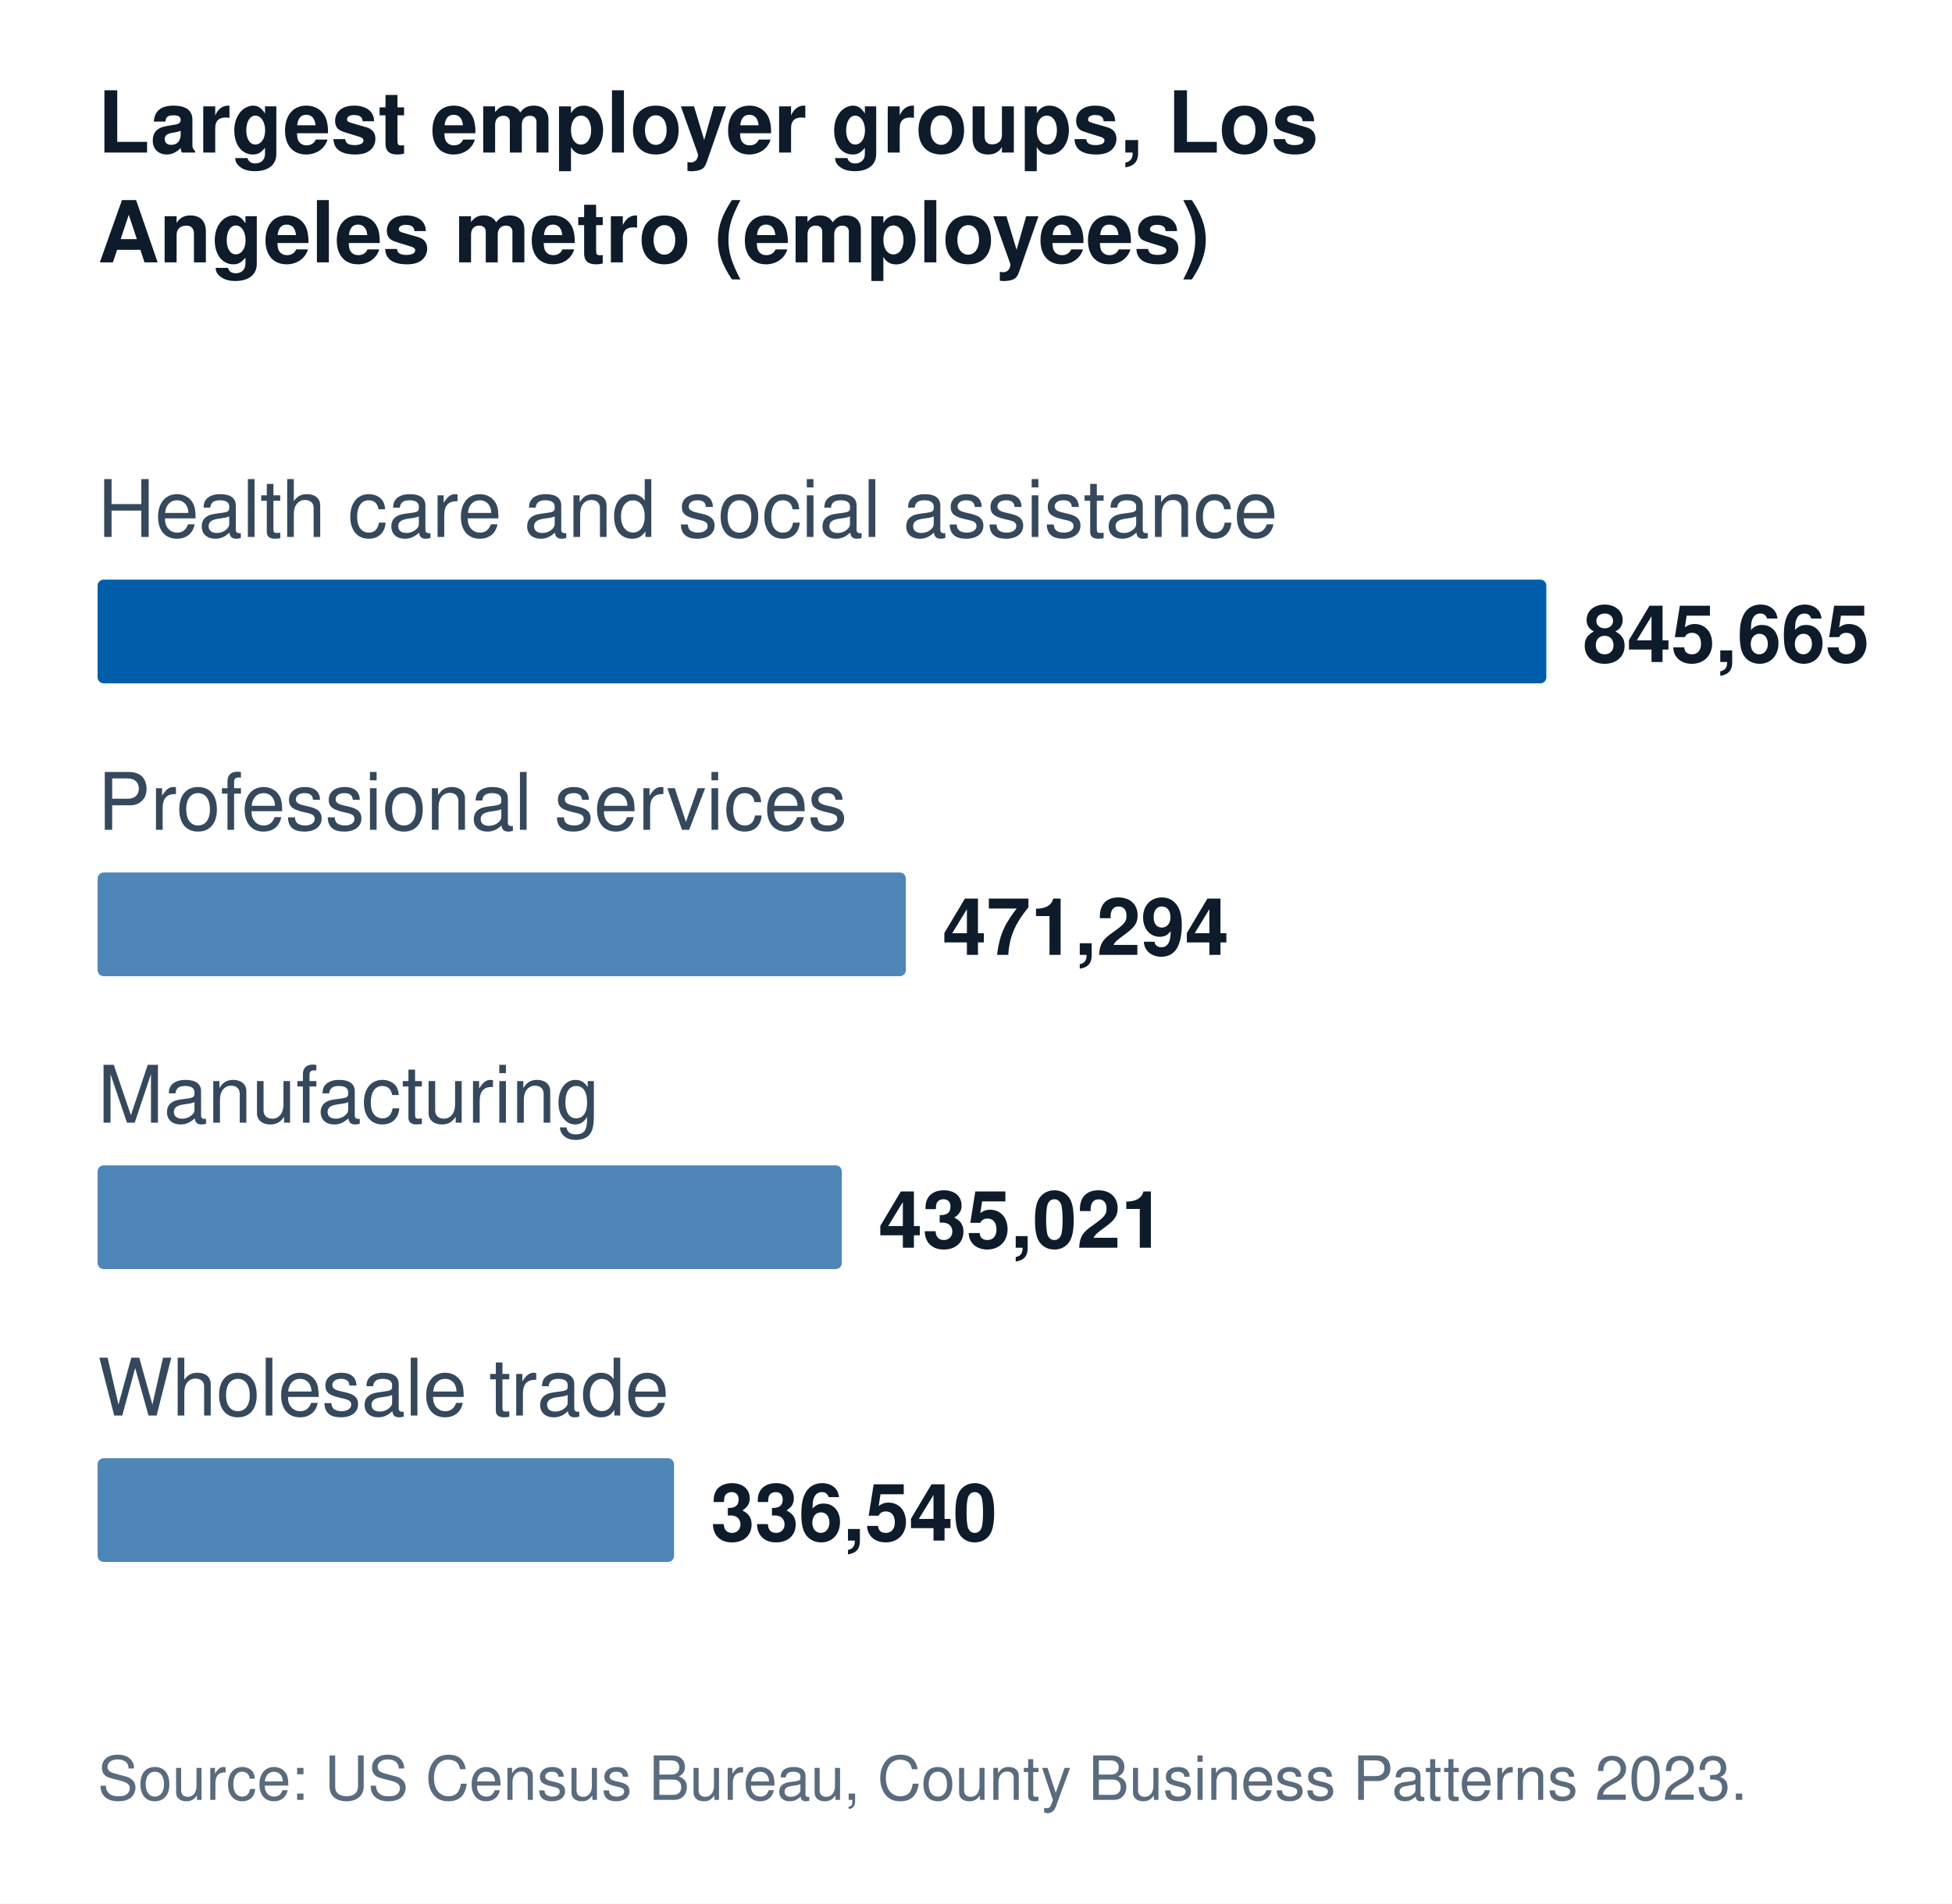
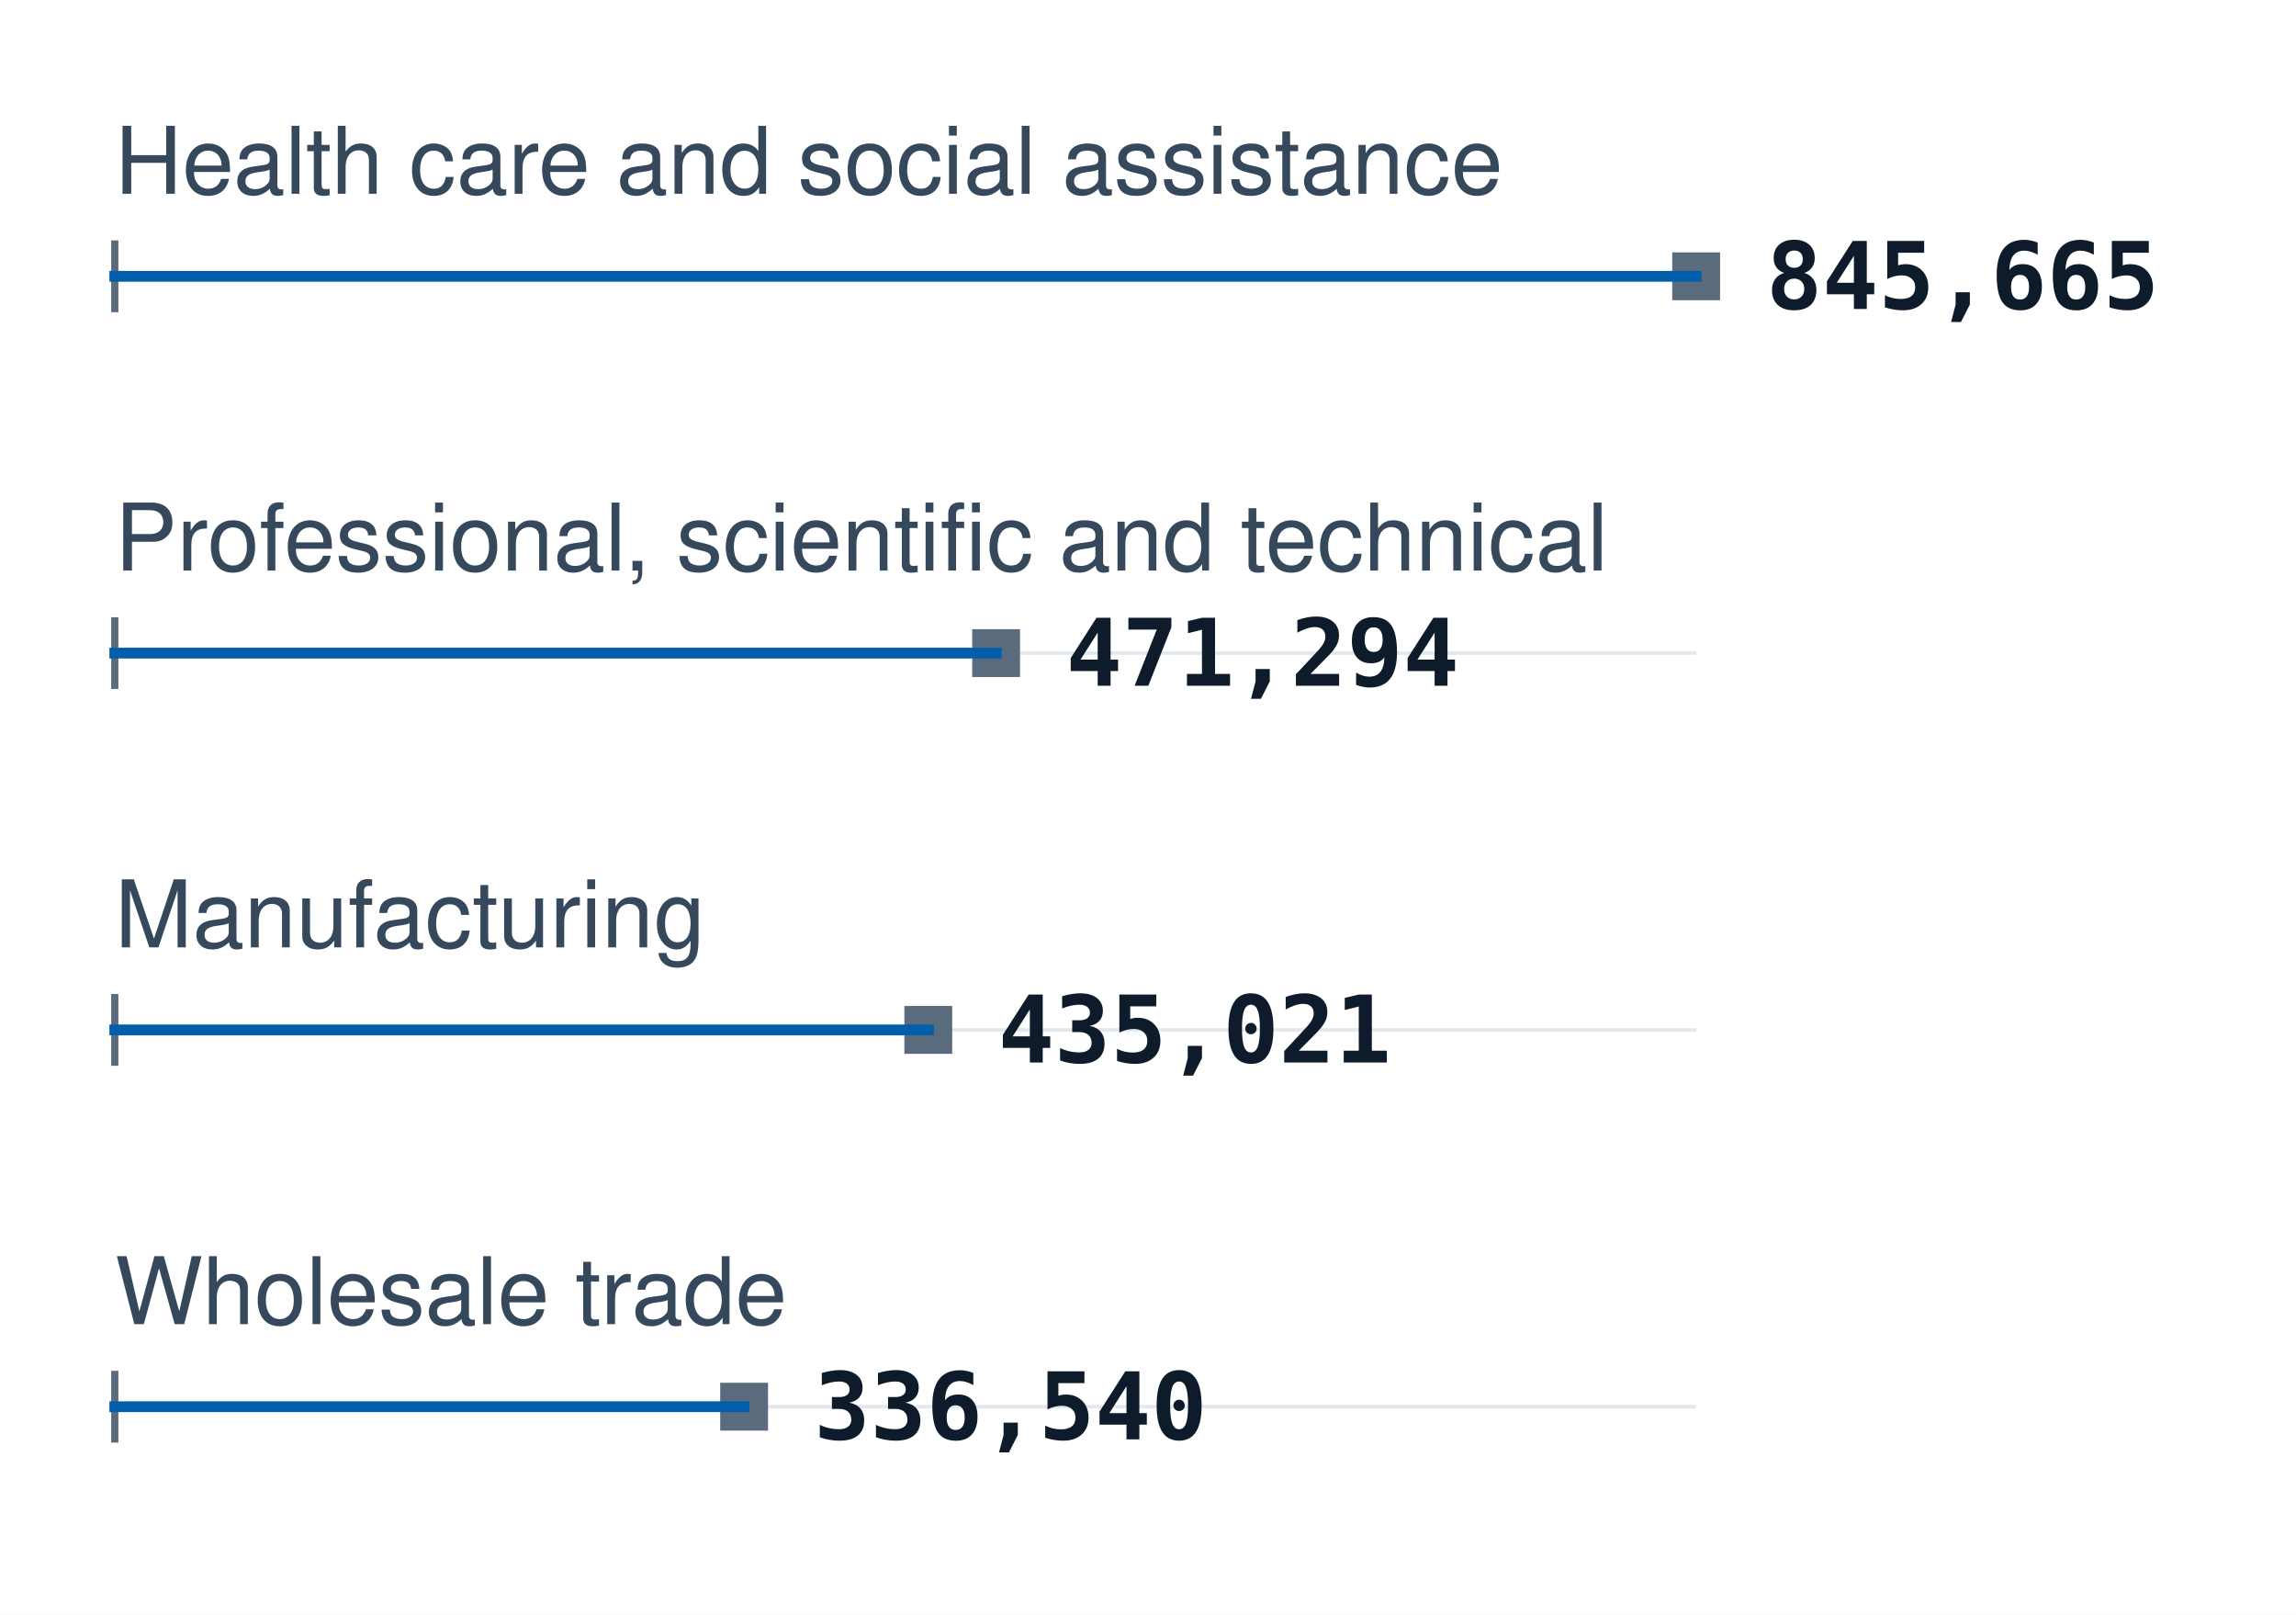
- <svg xmlns="http://www.w3.org/2000/svg" viewBox="0 0 640 624" width="640" height="624" role="img" font-family="IBM Plex Sans, Segoe UI, Helvetica, Arial, sans-serif">
-   <rect width="640" height="624" fill="#ffffff" />
-   <text x="32" y="50" font-size="28" font-weight="600" fill="#0d1b2a">Largest employer groups, Los</text>
-   <text x="32" y="86" font-size="28" font-weight="600" fill="#0d1b2a">Angeles metro (employees)</text>
-   <text x="32" y="176" font-size="26" fill="#35485c">Health care and social assistance</text>
-   <rect x="32" y="190" width="475" height="34" rx="2" fill="#005eaa" />
-   <text x="519" y="217" font-size="26" font-weight="600" fill="#0d1b2a">845,665</text>
-   <text x="32" y="272" font-size="26" fill="#35485c">Professional services</text>
-   <rect x="32" y="286" width="265" height="34" rx="2" fill="#4f86b8" />
-   <text x="309" y="313" font-size="26" font-weight="600" fill="#0d1b2a">471,294</text>
-   <text x="32" y="368" font-size="26" fill="#35485c">Manufacturing</text>
-   <rect x="32" y="382" width="244" height="34" rx="2" fill="#4f86b8" />
-   <text x="288" y="409" font-size="26" font-weight="600" fill="#0d1b2a">435,021</text>
-   <text x="32" y="464" font-size="26" fill="#35485c">Wholesale trade</text>
-   <rect x="32" y="478" width="189" height="34" rx="2" fill="#4f86b8" />
-   <text x="233" y="505" font-size="26" font-weight="600" fill="#0d1b2a">336,540</text>
-   <text x="32" y="590" font-size="20" fill="#5a6b7d">Source: US Census Bureau, County Business Patterns 2023.</text>
+ <svg xmlns="http://www.w3.org/2000/svg" viewBox="0 0 640 450" width="640" height="450" role="img" font-family="IBM Plex Sans, Segoe UI, Helvetica, Arial, sans-serif">
+   <rect width="640" height="450" fill="#ffffff" />
+   <rect x="32" y="76.5" width="440.8" height="1" fill="#e3e8ef" stroke="none" stroke-width="1" />
+   <rect x="31" y="67" width="2" height="20" fill="#5a6b7d" stroke="none" stroke-width="1" />
+   <rect x="466.133" y="70.333" width="13.333" height="13.333" fill="#5a6b7d" stroke="none" stroke-width="1" />
+   <rect x="32" y="181.5" width="440.8" height="1" fill="#e3e8ef" stroke="none" stroke-width="1" />
+   <rect x="31" y="172" width="2" height="20" fill="#5a6b7d" stroke="none" stroke-width="1" />
+   <rect x="270.994" y="175.333" width="13.333" height="13.333" fill="#5a6b7d" stroke="none" stroke-width="1" />
+   <rect x="32" y="286.5" width="440.8" height="1" fill="#e3e8ef" stroke="none" stroke-width="1" />
+   <rect x="31" y="277" width="2" height="20" fill="#5a6b7d" stroke="none" stroke-width="1" />
+   <rect x="252.087" y="280.333" width="13.333" height="13.333" fill="#5a6b7d" stroke="none" stroke-width="1" />
+   <rect x="32" y="391.5" width="440.8" height="1" fill="#e3e8ef" stroke="none" stroke-width="1" />
+   <rect x="31" y="382" width="2" height="20" fill="#5a6b7d" stroke="none" stroke-width="1" />
+   <rect x="200.754" y="385.333" width="13.333" height="13.333" fill="#5a6b7d" stroke="none" stroke-width="1" />
+   <path d="M32 77 L472.8 77" fill="none" stroke="#005eaa" stroke-width="3" stroke-linecap="square" />
+   <path d="M32 182 L277.7 182" fill="none" stroke="#005eaa" stroke-width="3" stroke-linecap="square" />
+   <path d="M32 287 L258.8 287" fill="none" stroke="#005eaa" stroke-width="3" stroke-linecap="square" />
+   <path d="M32 392 L207.4 392" fill="none" stroke="#005eaa" stroke-width="3" stroke-linecap="square" />
+   <text x="32" y="54" font-size="26" fill="#35485c">Health care and social assistance</text>
+   <text x="492.3" y="86.1" font-size="26" font-weight="600" font-family="JetBrains Mono, Consolas, Menlo, monospace" fill="#0d1b2a">845,665</text>
+   <text x="32" y="159" font-size="26" fill="#35485c">Professional, scientific and technical</text>
+   <text x="297.16" y="191.1" font-size="26" font-weight="600" font-family="JetBrains Mono, Consolas, Menlo, monospace" fill="#0d1b2a">471,294</text>
+   <text x="32" y="264" font-size="26" fill="#35485c">Manufacturing</text>
+   <text x="278.253" y="296.1" font-size="26" font-weight="600" font-family="JetBrains Mono, Consolas, Menlo, monospace" fill="#0d1b2a">435,021</text>
+   <text x="32" y="369" font-size="26" fill="#35485c">Wholesale trade</text>
+   <text x="226.92" y="401.1" font-size="26" font-weight="600" font-family="JetBrains Mono, Consolas, Menlo, monospace" fill="#0d1b2a">336,540</text>
</svg>
